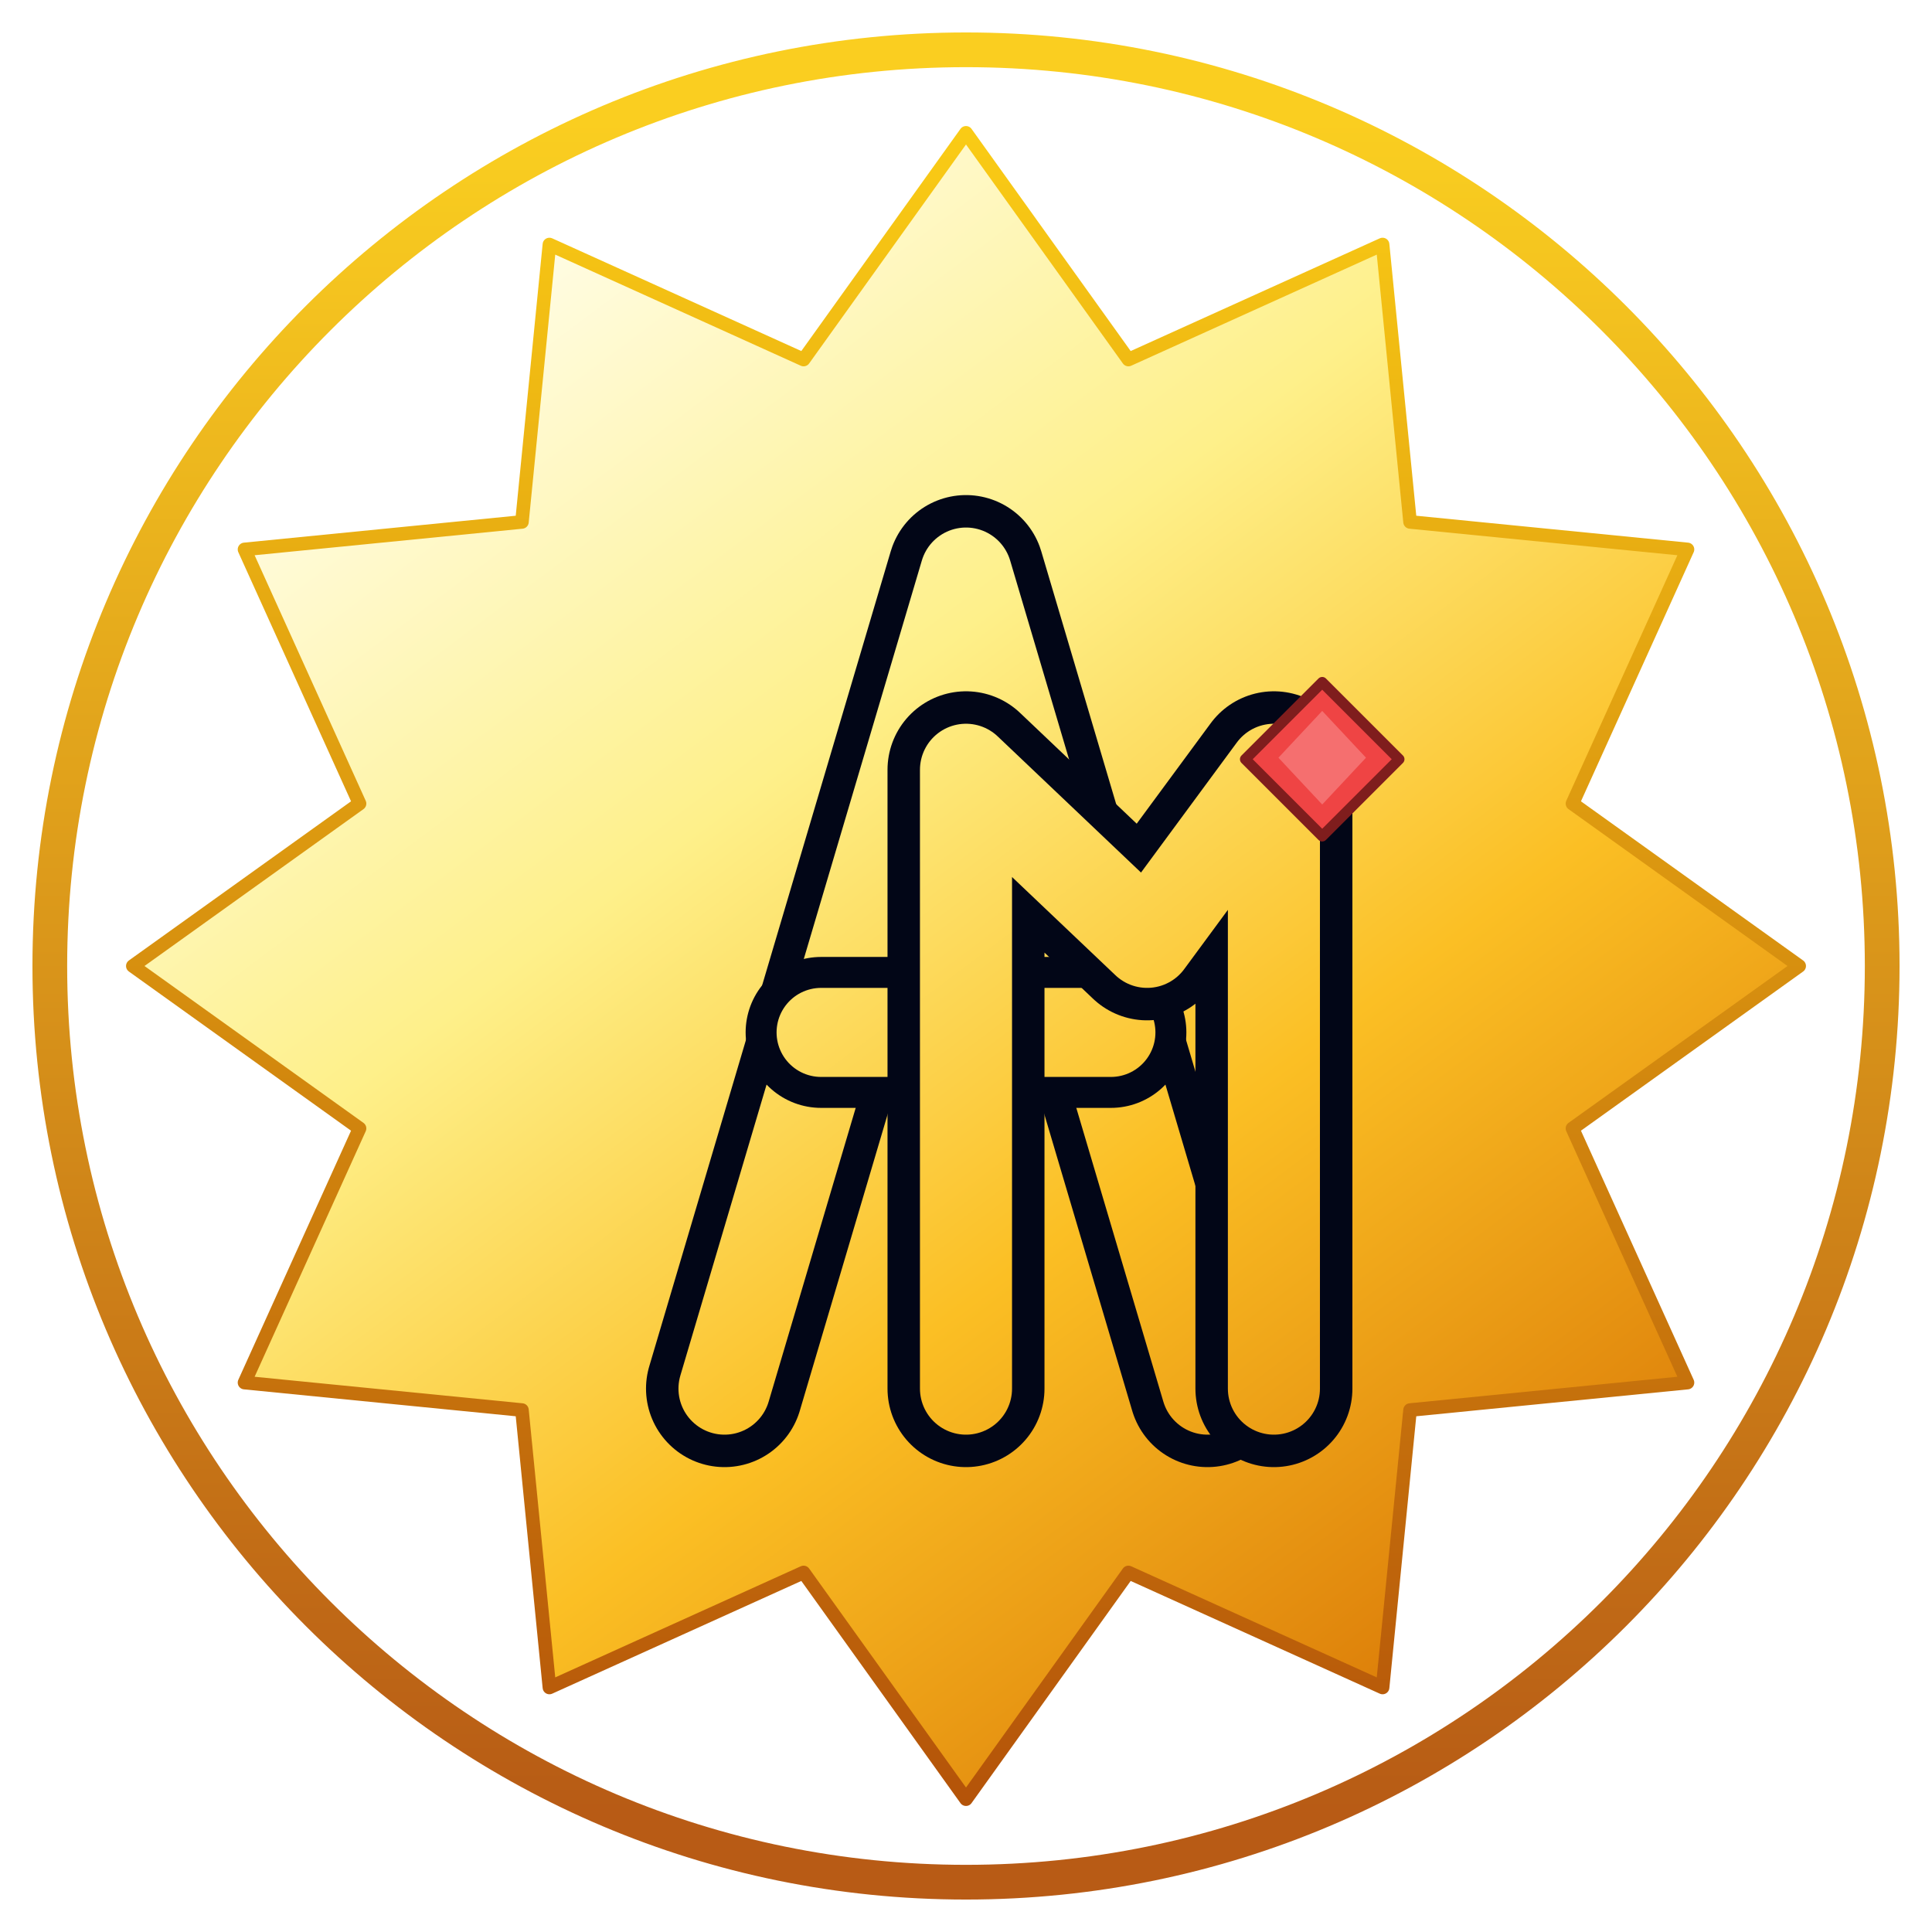
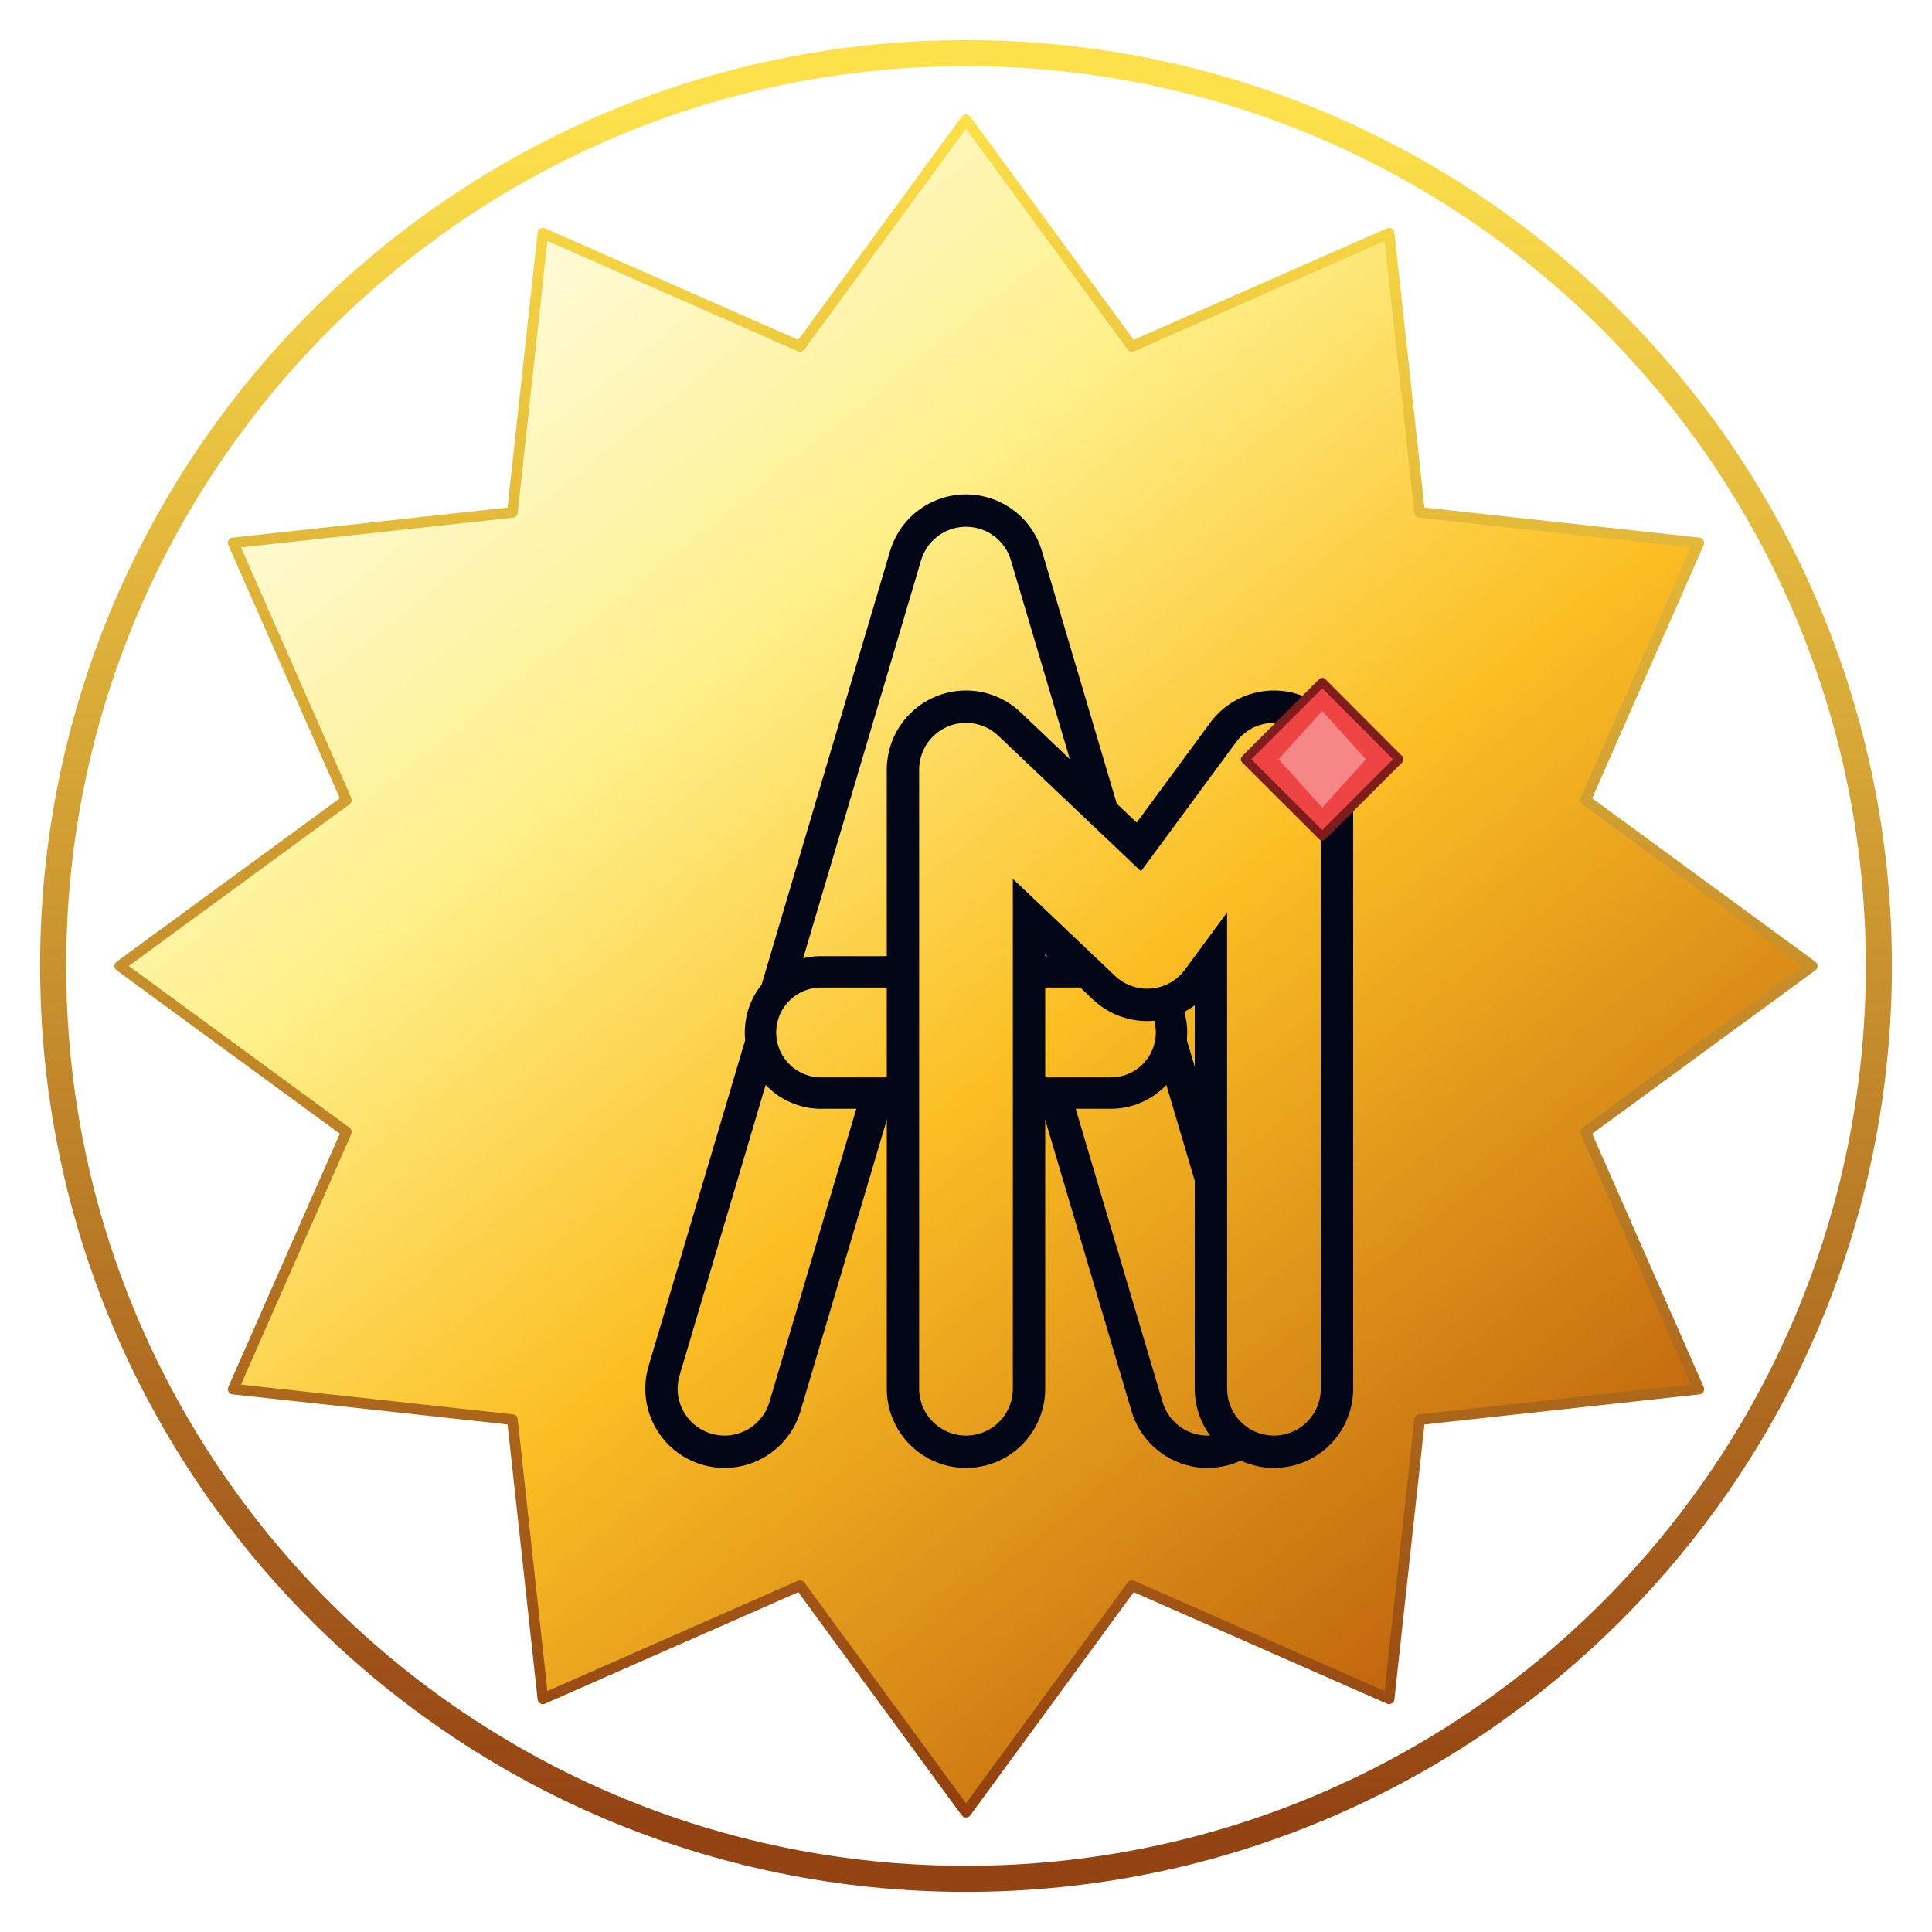
- <svg xmlns="http://www.w3.org/2000/svg" viewBox="0 0 64 64" fill="none" shape-rendering="geometricPrecision" role="img" aria-label="Astra Motors">
+ <svg xmlns="http://www.w3.org/2000/svg" viewBox="0 0 100 100" fill="none" shape-rendering="geometricPrecision" role="img" aria-label="Astra Motors">
  <defs>
-     <linearGradient id="gFill" x1="14" y1="8" x2="50" y2="56" gradientUnits="userSpaceOnUse">
-       <stop stop-color="#fffef0" />
-       <stop offset="0.35" stop-color="#fef08a" />
-       <stop offset="0.65" stop-color="#fbbf24" />
-       <stop offset="1" stop-color="#d97706" />
-     </linearGradient>
-     <linearGradient id="gStroke" x1="32" y1="4" x2="32" y2="60" gradientUnits="userSpaceOnUse">
-       <stop stop-color="#facc15" />
+     <linearGradient id="gFill" x1="18" y1="10" x2="82" y2="90" gradientUnits="userSpaceOnUse">
+       <stop stop-color="#fffef5" />
+       <stop offset="0.3" stop-color="#fef08a" />
+       <stop offset="0.55" stop-color="#fbbf24" />
      <stop offset="1" stop-color="#b45309" />
    </linearGradient>
+     <linearGradient id="gStroke" x1="50" y1="6" x2="50" y2="94" gradientUnits="userSpaceOnUse">
+       <stop stop-color="#fde047" />
+       <stop offset="1" stop-color="#92400e" />
+     </linearGradient>
  </defs>
-   <path fill="url(#gFill)" stroke="url(#gStroke)" stroke-width="0.45" stroke-linejoin="round" d="M26.62,11.91 L32,4.4 L37.38,11.91 L45.8,8.1 L46.71,17.29 L55.9,18.2 L52.09,26.62 L59.6,32 L52.09,37.38 L55.9,45.8 L46.71,46.71 L45.8,55.9 L37.38,52.09 L32,59.6 L26.62,52.09 L18.2,55.9 L17.29,46.71 L8.1,45.8 L11.91,37.38 L4.4,32 L11.91,26.62 L8.1,18.2 L17.29,17.29 L18.2,8.1 L26.62,11.91 Z" />
-   <circle cx="32" cy="32" r="30.35" fill="none" stroke="url(#gStroke)" stroke-width="1.15" opacity="0.95" />
+   <path fill="url(#gFill)" stroke="url(#gStroke)" stroke-width="0.55" stroke-linejoin="round" d="M41.41,17.93 L50,6.2 L58.59,17.93 L71.9,12.07 L73.48,26.52 L87.93,28.1 L82.07,41.41 L93.8,50 L82.07,58.59 L87.93,71.9 L73.48,73.48 L71.9,87.93 L58.59,82.07 L50,93.8 L41.41,82.07 L28.1,87.93 L26.52,73.48 L12.07,71.9 L17.93,58.59 L6.2,50 L17.93,41.41 L12.07,28.1 L26.52,26.52 L28.1,12.07 L41.41,17.93 Z" />
+   <circle cx="50" cy="50" r="47.25" fill="none" stroke="url(#gStroke)" stroke-width="1.35" opacity="0.98" />
  <g stroke-linecap="round" stroke-linejoin="round" fill="none">
-     <path d="M24 46 L32 19 L40 46" stroke="#020617" stroke-width="5.2" />
-     <path d="M24 46 L32 19 L40 46" stroke="url(#gFill)" stroke-width="3.05" />
-     <path d="M27.2 34.2 H36.8" stroke="#020617" stroke-width="5" />
-     <path d="M27.2 34.2 H36.8" stroke="url(#gFill)" stroke-width="2.95" />
-     <path d="M42.2 46 V25.5 L38 31.2 L32 25.5 V46" stroke="#020617" stroke-width="5.2" />
-     <path d="M42.2 46 V25.5 L38 31.2 L32 25.5 V46" stroke="url(#gFill)" stroke-width="3.05" />
+     <path d="M37.5 71.88 L50 29.69 L62.5 71.88" stroke="#020617" stroke-width="8.2" />
+     <path d="M37.5 71.88 L50 29.69 L62.5 71.88" stroke="url(#gFill)" stroke-width="4.85" />
+     <path d="M42.5 53.44 H57.5" stroke="#020617" stroke-width="7.9" />
+     <path d="M42.5 53.44 H57.5" stroke="url(#gFill)" stroke-width="4.65" />
+     <path d="M65.94 71.88 V39.84 L59.38 48.75 L50 39.84 V71.88" stroke="#020617" stroke-width="8.2" />
+     <path d="M65.94 71.88 V39.84 L59.38 48.75 L50 39.84 V71.88" stroke="url(#gFill)" stroke-width="4.85" />
  </g>
-   <path d="M43.8 22.6 L46.35 25.15 L43.8 27.7 L41.25 25.15 Z" fill="#ef4444" stroke="#7f1d1d" stroke-width="0.35" stroke-linejoin="round" />
-   <path d="M43.8 23.55 L45.25 25.1 L43.8 26.65 L42.35 25.1 Z" fill="#fca5a5" opacity="0.45" />
+   <path d="M68.44 35.31 L72.42 39.3 L68.44 43.28 L64.45 39.3 Z" fill="#ef4444" stroke="#7f1d1d" stroke-width="0.45" stroke-linejoin="round" />
+   <path d="M68.44 36.8 L70.7 39.3 L68.44 41.8 L66.18 39.3 Z" fill="#fecaca" opacity="0.5" />
</svg>
